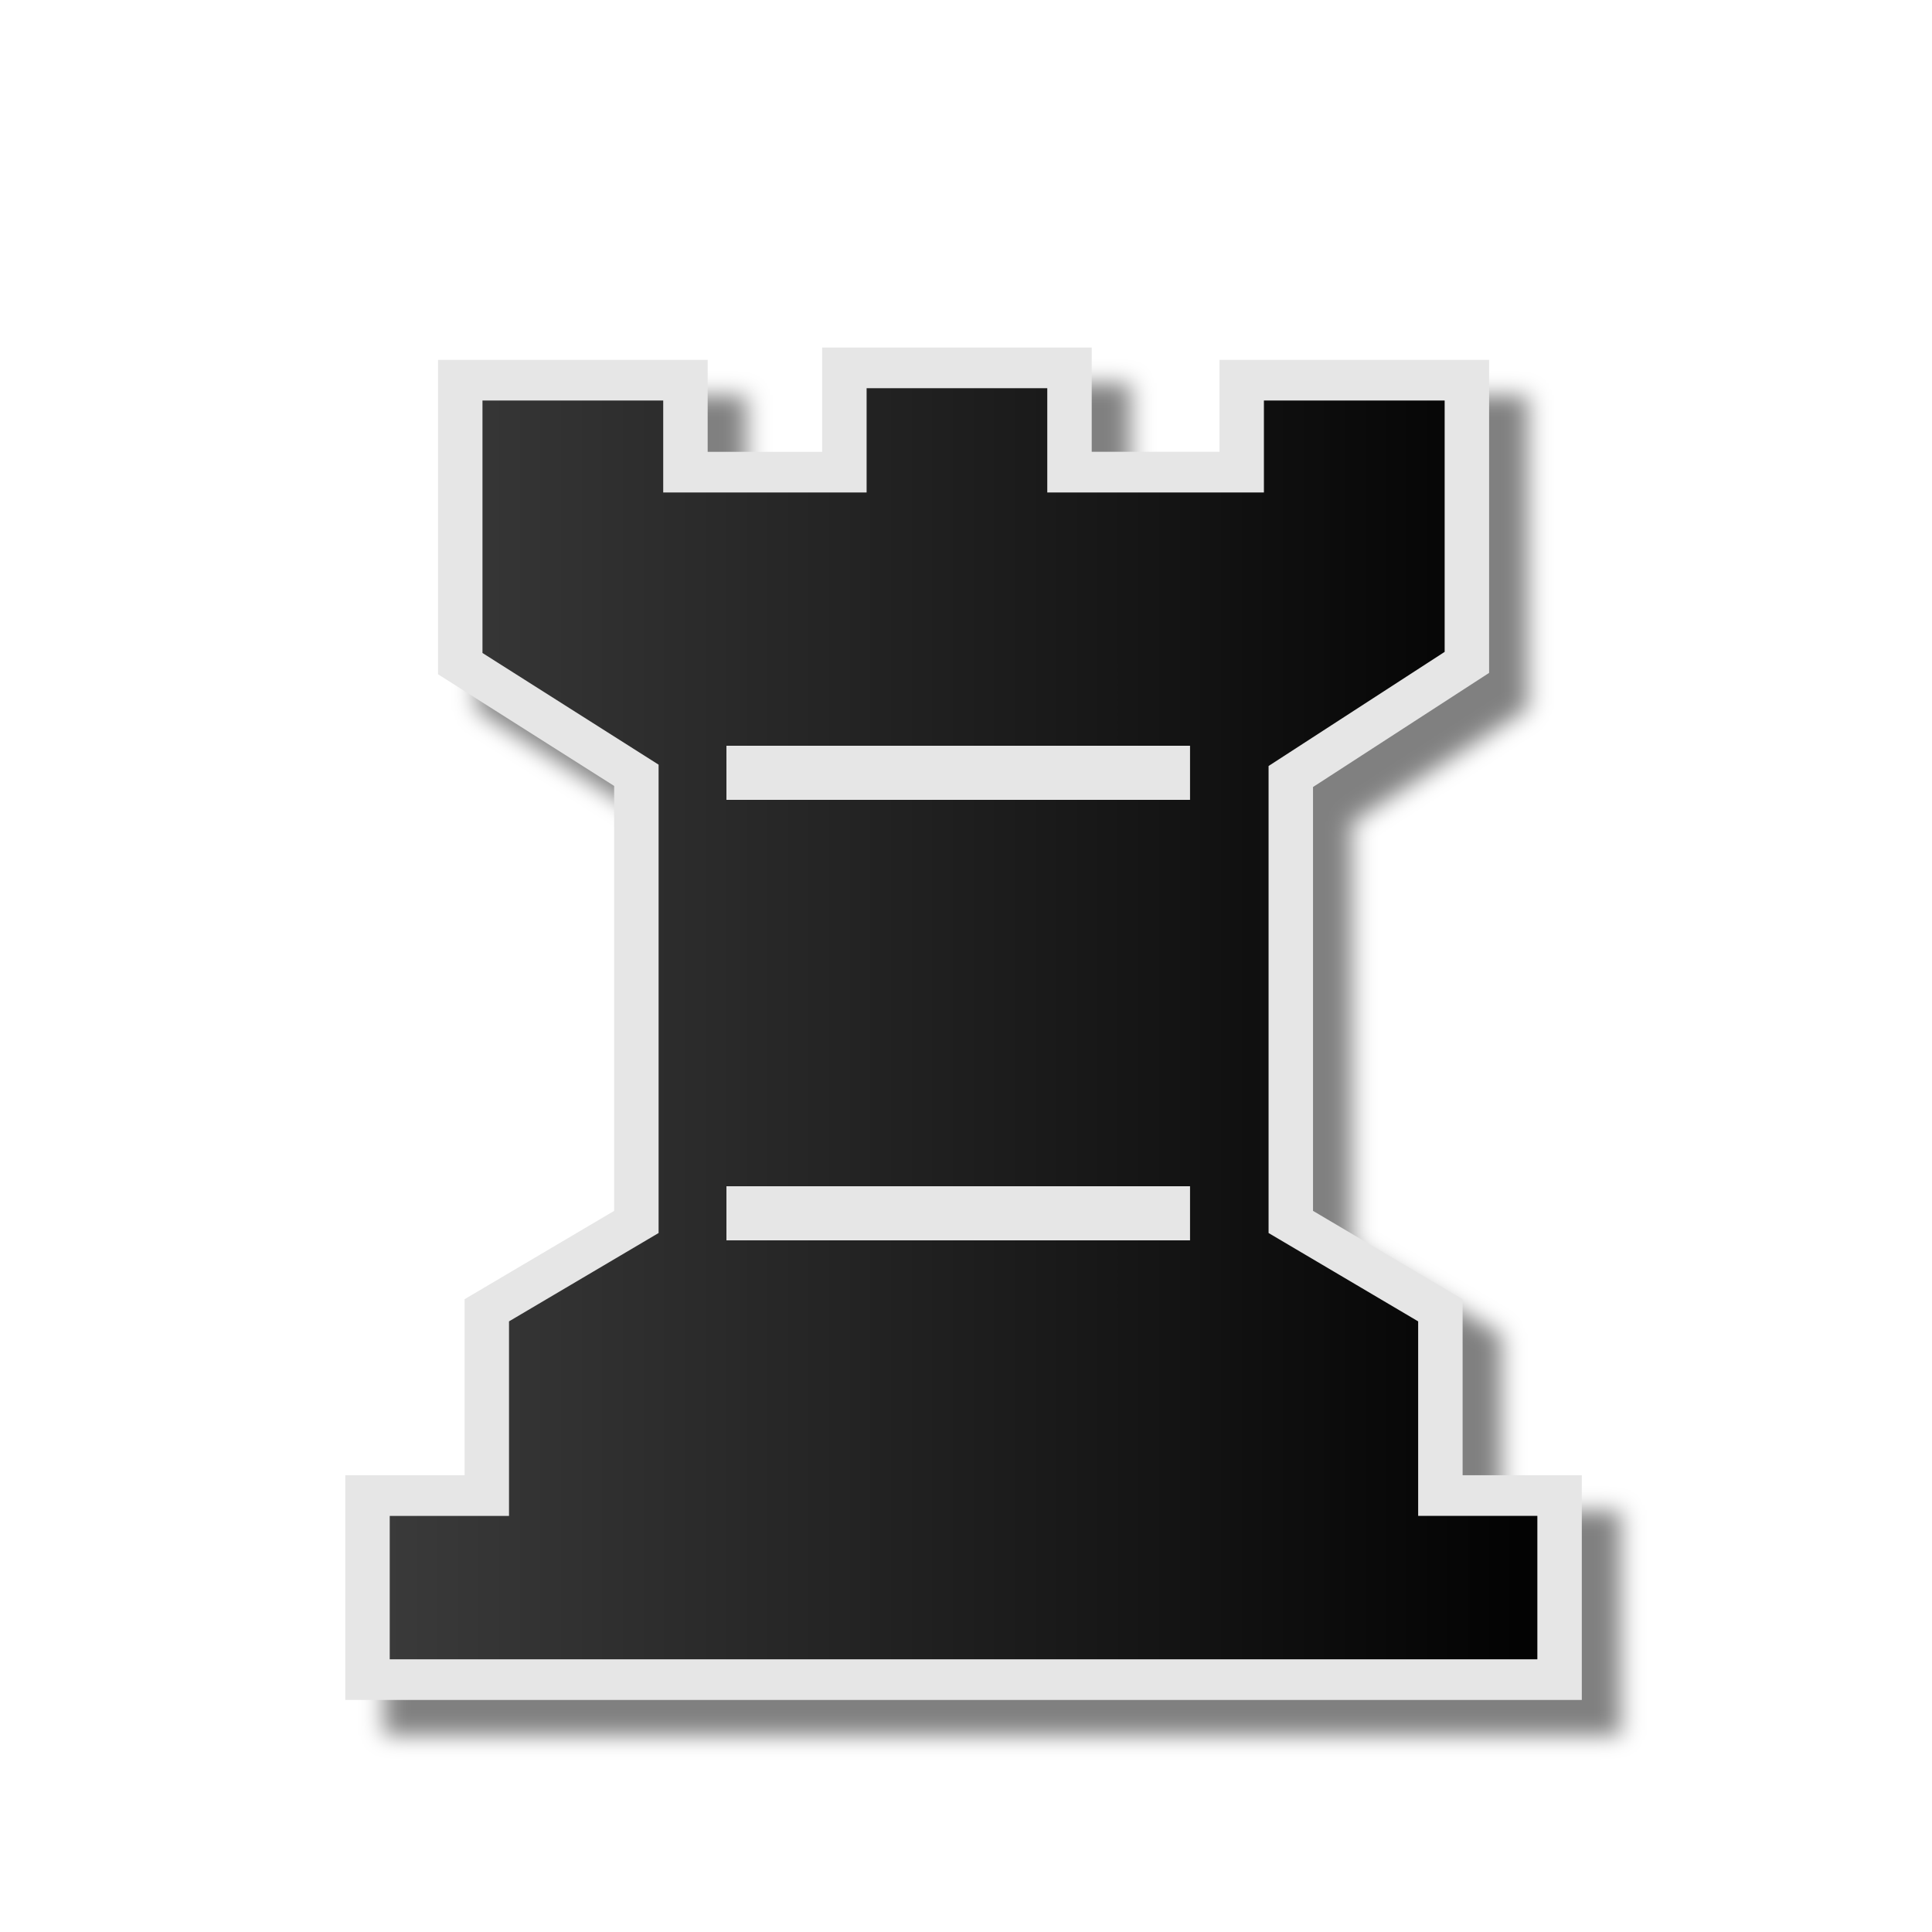
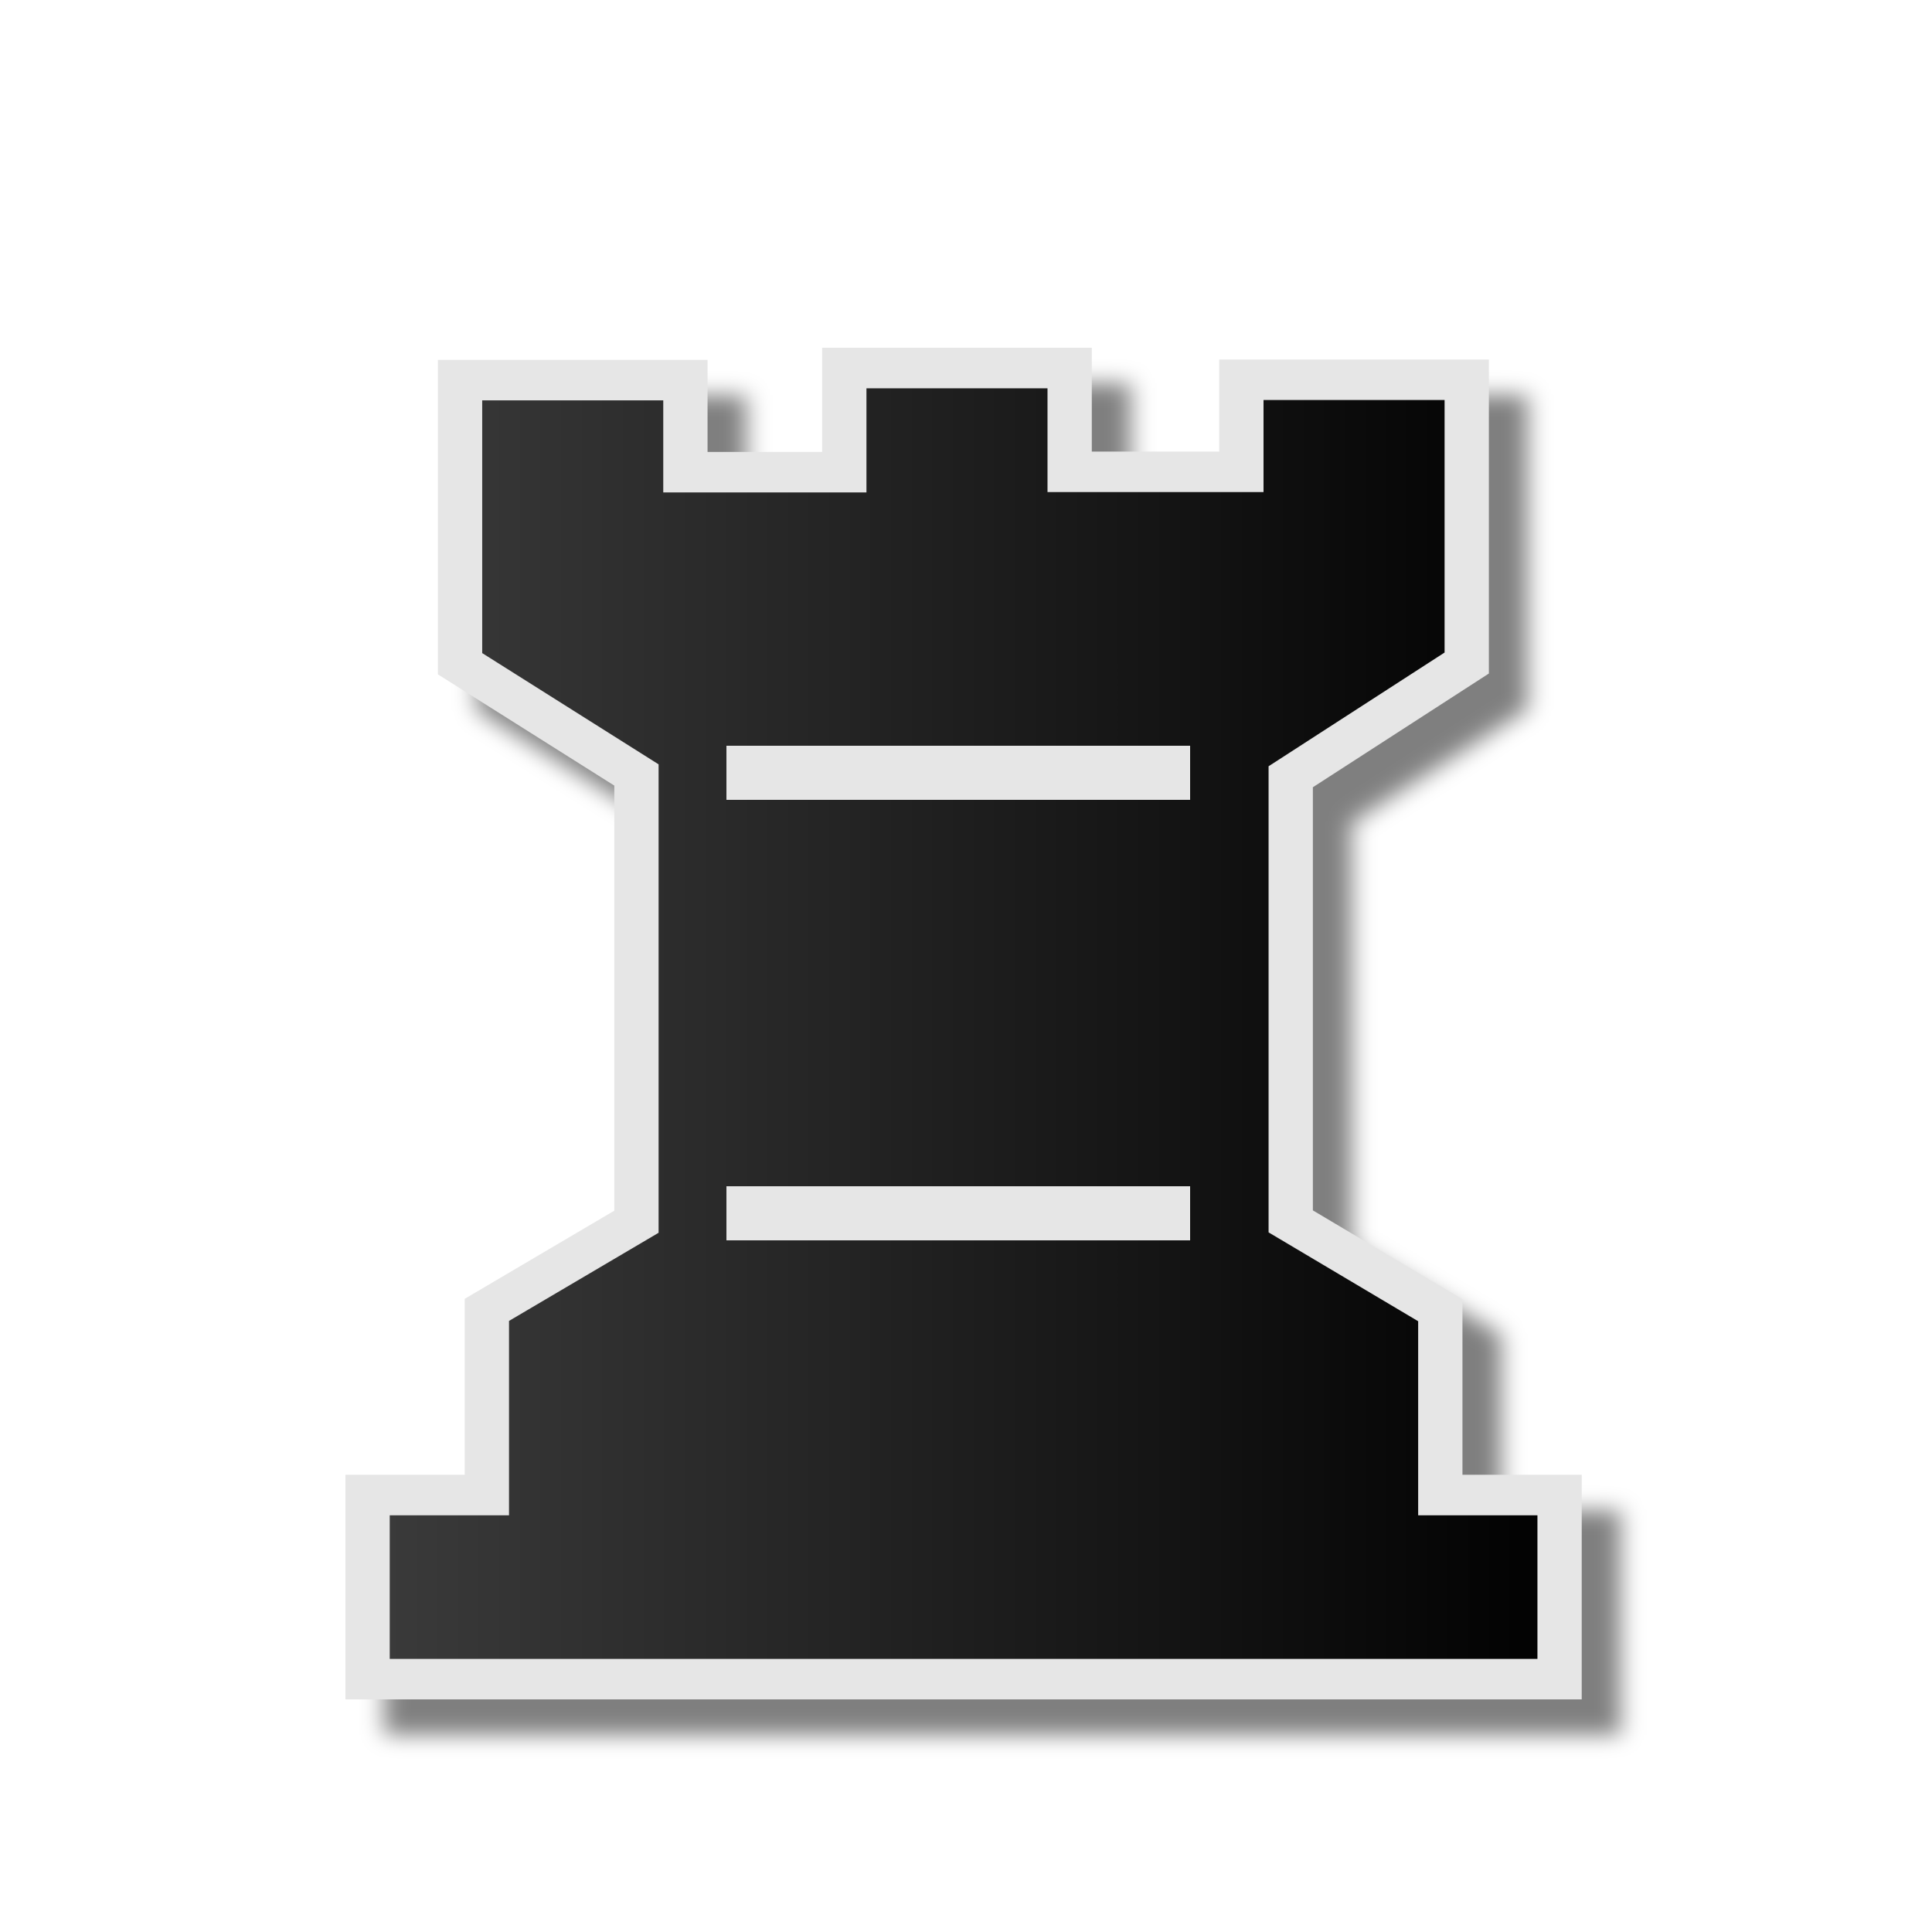
- <svg xmlns="http://www.w3.org/2000/svg" width="50mm" height="50mm" fill-rule="evenodd" clip-rule="evenodd" image-rendering="optimizeQuality" shape-rendering="geometricPrecision" text-rendering="geometricPrecision" viewBox="0 0 50 50">
+ <svg xmlns="http://www.w3.org/2000/svg" fill-rule="evenodd" clip-rule="evenodd" image-rendering="optimizeQuality" shape-rendering="geometricPrecision" text-rendering="geometricPrecision" viewBox="0 0 50 50">
  <defs>
    <linearGradient id="a" x1="4501.5" x2="4594.6" y1="-572.4" y2="-572.4" gradientTransform="matrix(.34208 0 0 .2837 -1530.8 187.39)" gradientUnits="userSpaceOnUse">
      <stop offset="0" stop-color="#3c3c3c" />
      <stop offset="1" />
    </linearGradient>
    <filter id="b" color-interpolation-filters="sRGB">
-       <feFlood flood-color="#000" flood-opacity=".498" result="flood" />
+       <feFlood flood-color="#000" flood-opacity=".5" result="flood" />
      <feComposite in="flood" in2="SourceGraphic" operator="in" result="composite1" />
      <feGaussianBlur in="composite1" result="blur" stdDeviation=".3" />
      <feOffset dx="1" dy="1" result="offset" />
      <feComposite in="SourceGraphic" in2="offset" result="composite2" />
    </filter>
  </defs>
-   <path fill="url(#a)" stroke="#e6e6e6" stroke-width="1.144" d="M21.932 6.546V9.48h-4.091V6.892h-5.796v7.975l4.533 3.142v12.567l-3.85 2.486v5.213H9.658v5.179h30.682v-5.18h-3.068v-5.212l-3.85-2.486V18.043l4.532-3.211v-7.94h-5.796v2.587h-4.432V6.546H24.83z" class="st14" filter="url(#b)" transform="matrix(1.0055 0 0 .9198 -.2 3.5)" />
-   <path fill="none" stroke="#e6e6e6" stroke-width="1.4" d="M18.8 31.4h11.998M18.8 20h11.998" />
+   <path fill="url(#a)" stroke="#e6e6e6" stroke-width="1.14" d="M21.93 6.55v2.93h-4.09V6.89h-5.8v7.98L16.58 18v12.57l-3.85 2.48v5.21H9.66v5.18h30.68v-5.18h-3.07v-5.2l-3.85-2.5V18.05l4.53-3.2V6.88h-5.8v2.59h-4.42V6.55h-2.9z" class="st14" filter="url(#b)" transform="matrix(1.0055 0 0 .9198 -.2 3.5)" />
+   <path fill="none" stroke="#e6e6e6" stroke-width="1.4" d="M18.8 31.4h12M18.8 20h12" />
</svg>
